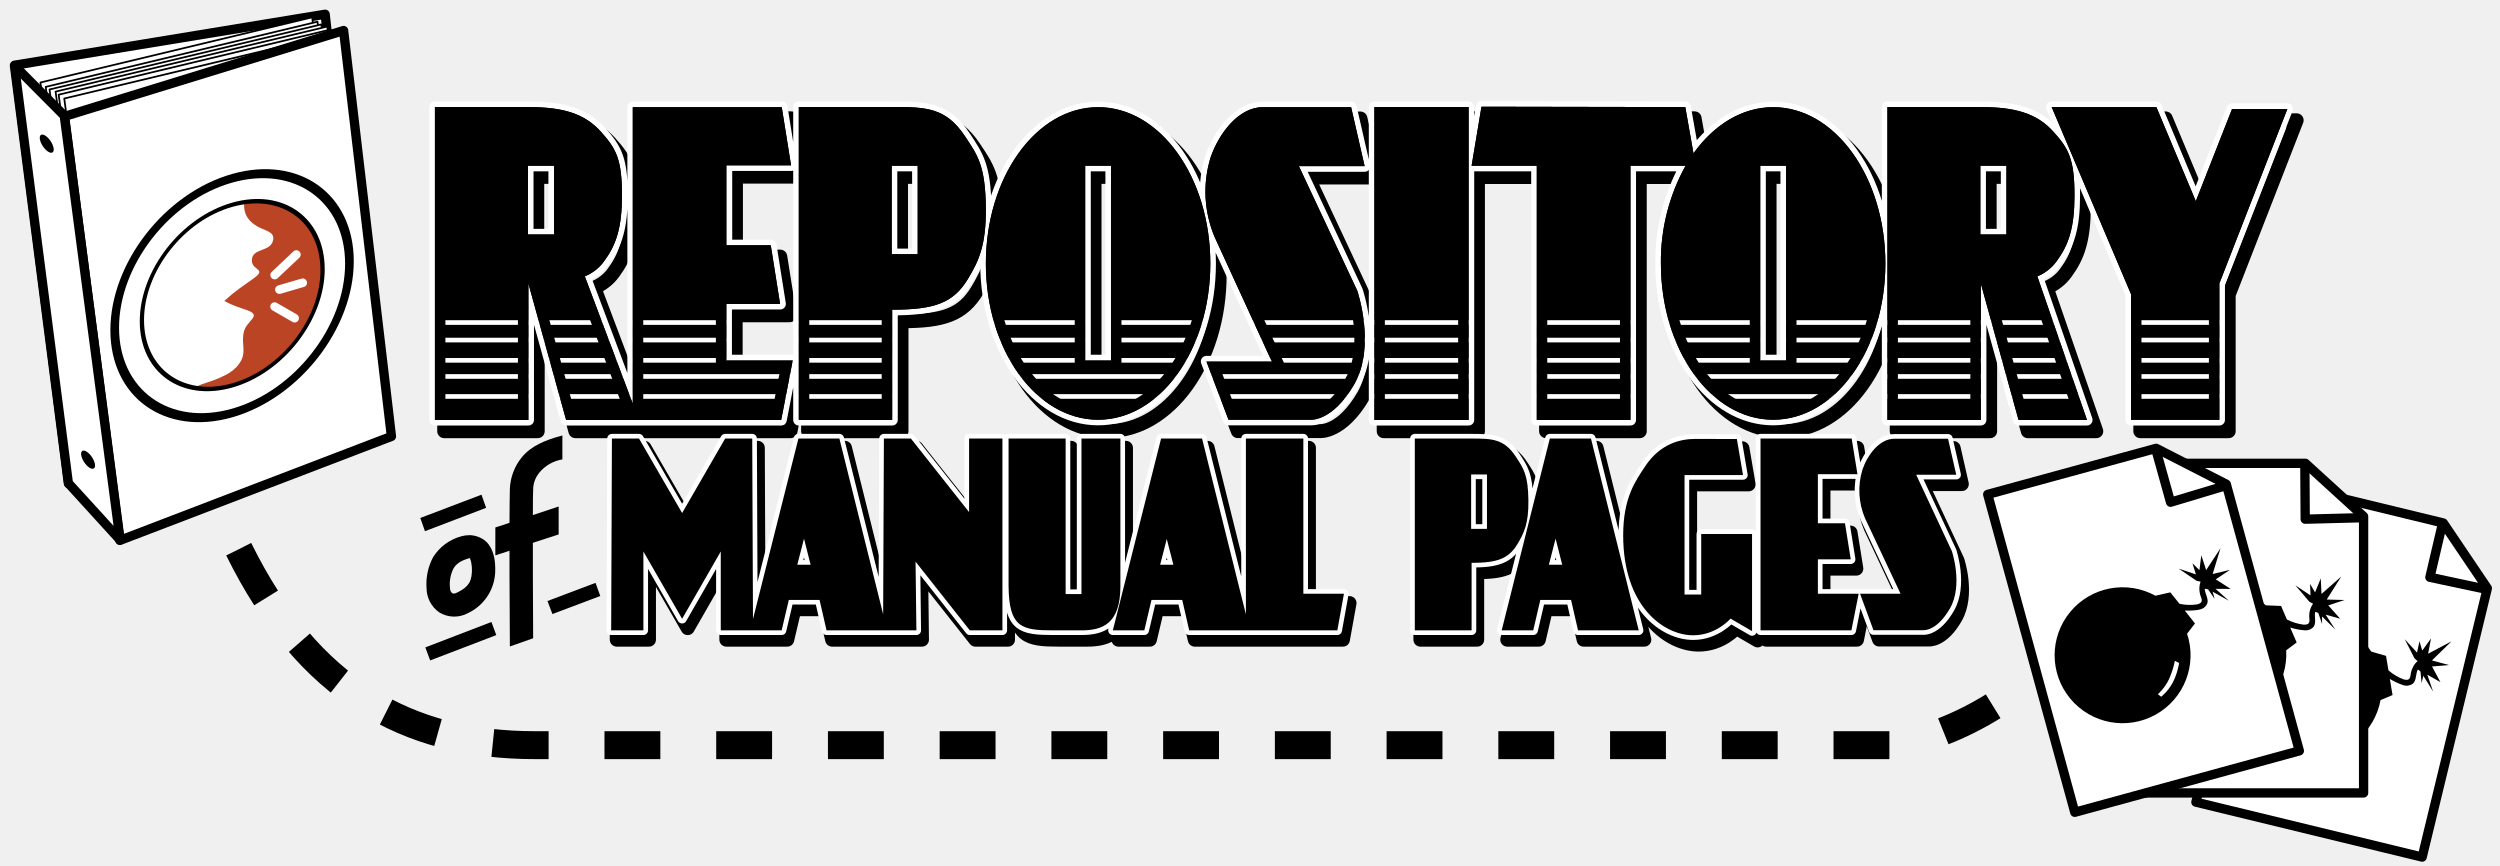
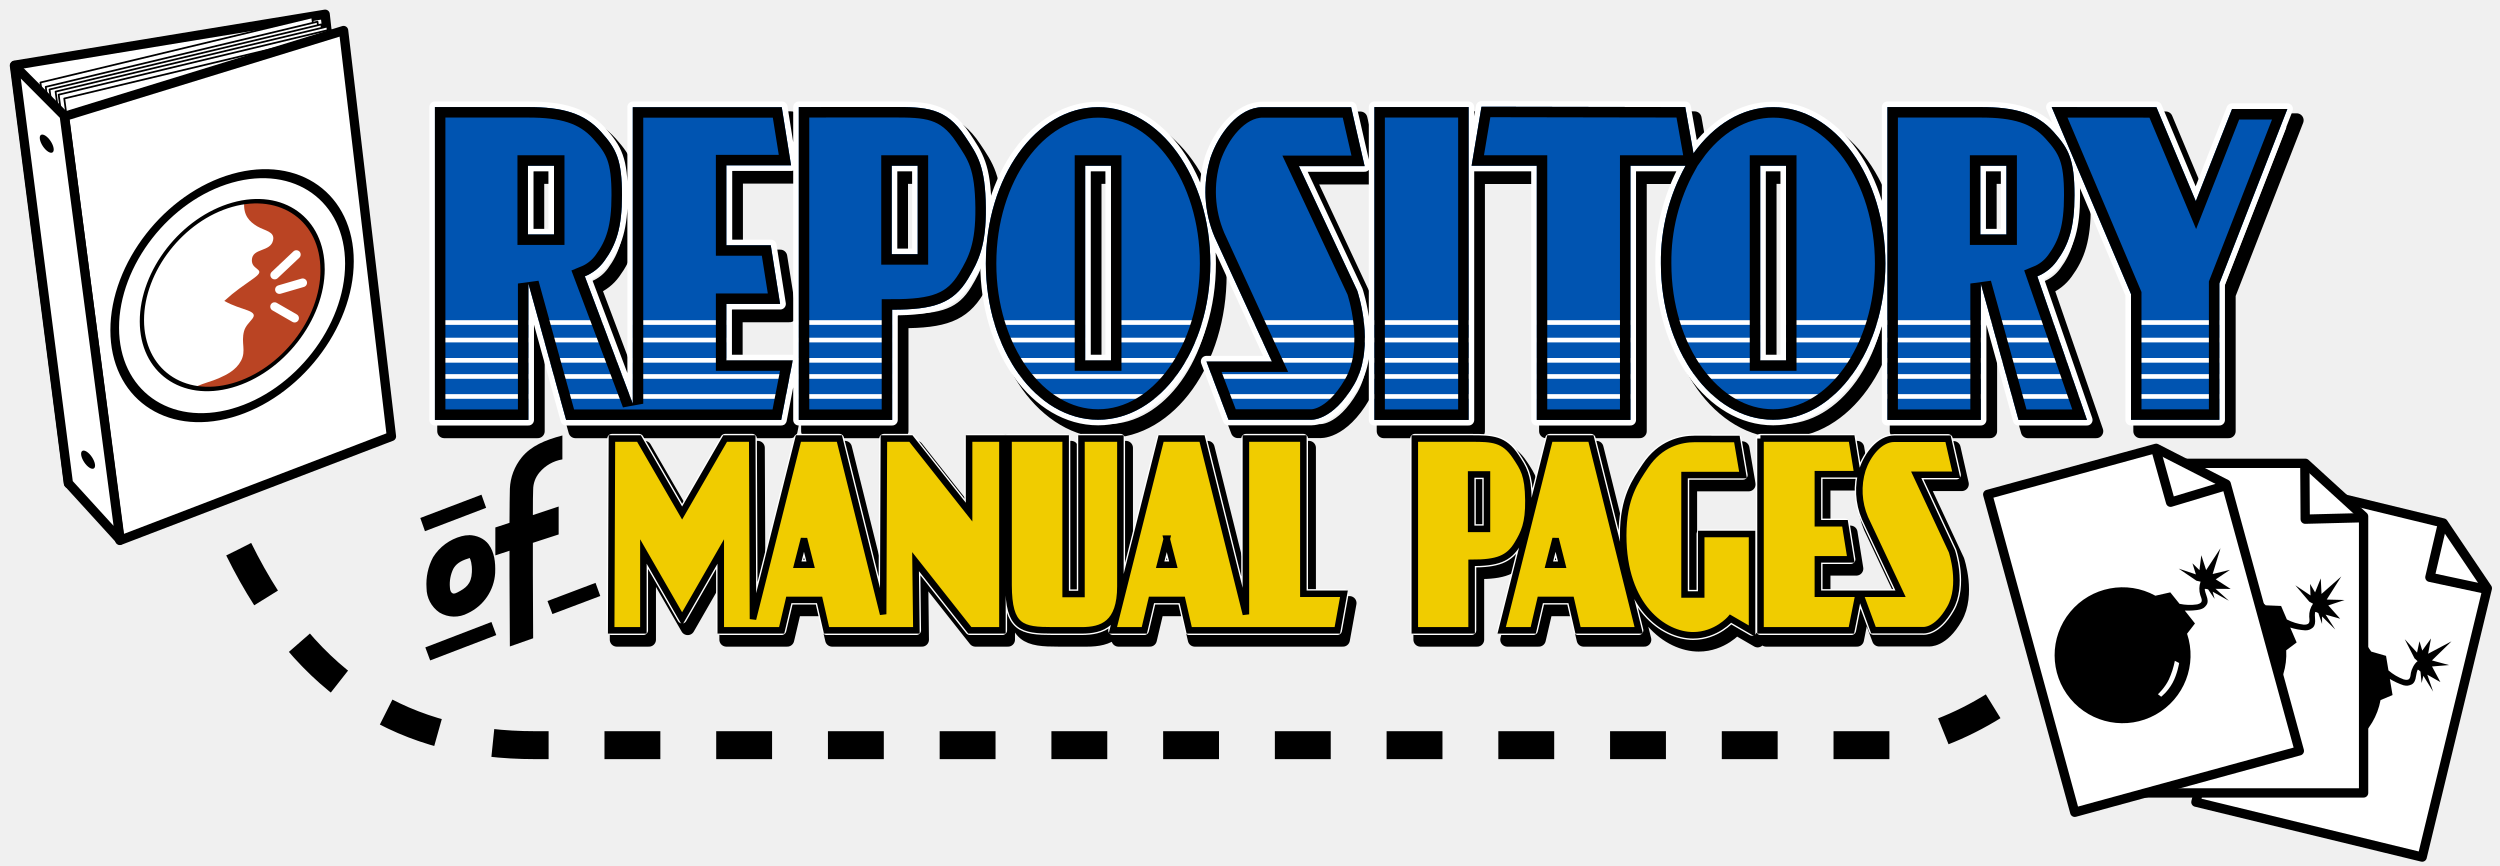
<svg xmlns="http://www.w3.org/2000/svg" width="2685" height="930">
  <defs>
    <clipPath id="a">
      <path fill="none" stroke="red" stroke-width="3" d="M1795.1 221l-10.6 63.4h70v273h100.6v-273h59.2a211.4 211.4 0 0 0-26.5 105c0 92.7 54 167.8 120.6 167.8s120.5-75.1 120.5-167.8c0-92.7-54-167.9-120.5-167.9-33.5 0-63.7 19-85.6 49.6l-8.8-49.7zm-1124 .4v336h100.4V410.9L812 557.4h231l12.4-64h-71.3v-60.6h57.7l-10-63h-47.7V284h69.5l-10-62.5h-160V540l-51.5-136.8a47.8 47.8 0 0 0 20.7-16.2c13.1-17.8 19.2-36.2 19.2-70.9 0-38.2-6-49.8-22.5-68.1-18-20.1-41.6-26.6-78.1-26.6h-50.2zm390.8 0v336h100.3V439c45.3 0 65.6-7 81.4-33.1 11.4-19 19.6-35.8 19.2-76.3-.5-45.3-8.8-56.5-22.5-77-20.4-30.7-41.7-31.3-78.1-31.3H1112zm618.2 0v336h101.2v-336zm551 0v336h100.3V410.9l40.5 146.5h73.5l-53.3-154.2a47.8 47.8 0 0 0 20.7-16.2c13.1-17.8 19.2-36.2 19.2-70.9 0-38.2-6-49.8-22.5-68.1-18-20.1-41.6-26.6-78.1-26.6h-50.2zm176.4 0l85.2 200.9v135h94.9V410.8l73-187.3h-59.4l-38.9 99-42.3-101zm-1024.1.1c-66.6 0-120.6 75.2-120.6 167.9s54 167.8 120.6 167.8c66.5 0 120.5-75.1 120.5-167.8 0-92.7-54-167.9-120.5-167.9zm176.8 0c-26.2 0-47.4 28.7-56.1 54.2a124.6 124.6 0 0 0 4.4 85.2l61.4 133.7h-70.2l23.7 62.6h87.6s23.7 2.8 47.4-38c23.7-41 3.3-100.6 3.3-100.6L1599 284.8h70.6l-14.5-63.3zM771 284.4h28v73.8h-28zm390.7 0h27.9v95h-27.9zm207.8 0h27.7v209h-27.7zm725 0h27.7v209h-27.7zm236.4 0h28v73.8h-28z" />
    </clipPath>
  </defs>
  <path d="M604 467.7c-18.8 5-33.6 11.2-43.7 23.6a57 57 0 0 0-12.7 33.6c-.2 5.7-.3 19.4-.4 36.6l-15.2 5v30l15.2-5V617l.4 77.3 25-8.8-.3-68.5v-34l27.7-9v-30l-27.7 9.2c0-13.2.1-23.8.3-27.2a29 29 0 0 1 6.8-18.6 40.7 40.7 0 0 1 24.6-14zM503.7 574.8c-2.7 0-5.4.4-8 1.1a51.5 51.5 0 0 0-30.6 22.6 61.2 61.2 0 0 0-7 33 32 32 0 0 0 13.8 26.3 30.9 30.9 0 0 0 30.7.7 51 51 0 0 0 29.2-43c.5-12-.9-22.4-7-30.8-4.7-6.4-13-9.9-21.1-10zm.8 24.3v.4c.7.9 2.7 6 2.3 15-.5 12.9-6.7 17.2-15.6 21.8-3.7 1.9-4.7 1.2-5.6.6-1-.6-2.3-2.2-2.4-6.1a38 38 0 0 1 3.6-19.8c2.6-4.6 6.6-8.3 16.2-11.2 1.4-.4 1.5-.6 1.5-.7zm12.6-67.8l-65.7 25 5 14.2 65.7-25.1zM527.8 668l-71 27.3 5.2 14 71-27.2zm111.8-42L588 645.5l5.3 14 51.4-19.4z" />
  <path fill="none" stroke="#000" stroke-linejoin="round" stroke-width="15" d="M1601.1 126.7l-10.6 63.4h70v273h100.6v-273h59.2a211.4 211.4 0 0 0-26.5 105c0 92.7 54 167.9 120.6 167.9s120.5-75.2 120.5-167.9-54-167.8-120.5-167.8c-33.5 0-63.7 19-85.6 49.6l-8.8-49.8zm-1124 .4v336h100.4V316.6L618 463.1h231l12.4-64h-71.3v-60.5H848l-10-63h-47.6v-85.9h69.4l-10-62.6h-160v318.6L638.2 309a47.8 47.8 0 0 0 20.7-16.2c13.1-17.8 19.2-36.2 19.2-70.9 0-38.2-6-49.8-22.5-68.2-18-20-41.6-26.6-78.1-26.6h-50.2zm390.8 0v336h100.3V345c45.3 0 65.6-7 81.4-33.1 11.4-19 19.6-35.8 19.2-76.3-.5-45.4-8.8-56.5-22.5-77-20.4-30.7-41.7-31.4-78.1-31.4H918zm618.2 0v336h101.2v-336zm551 0v336h100.3V316.6l40.5 146.5h73.5l-53.3-154a47.8 47.8 0 0 0 20.7-16.3c13.1-17.8 19.2-36.2 19.2-70.9 0-38.2-6-49.8-22.5-68.2-18-20-41.6-26.6-78.1-26.6h-50.2zm176.4 0l85.2 201v135h94.9V316.5l73-187.3h-59.4l-38.9 99-42.3-101zm-1024.1.2c-66.6 0-120.6 75.1-120.6 167.8 0 92.7 54 167.9 120.6 167.9 66.5 0 120.5-75.2 120.5-167.9s-54-167.8-120.5-167.8zm176.8 0c-26.2 0-47.4 28.6-56.1 54.2a124.6 124.6 0 0 0 4.4 85.1l61.4 133.8h-70.2l23.7 62.6h87.6s23.7 2.8 47.4-38c23.7-41 3.3-100.6 3.3-100.6L1405 190.6h70.6l-14.5-63.3zM577 190h28v74h-28zm390.7 0h27.9v95h-27.9zm207.8 0h27.7v209h-27.7zm725 0h27.7v209h-27.7zm236.4 0h28v74h-28zM663.2 481l-.8 206H697v-84.7l41.6 72.3 41.5-72.3V687h65.4l7.7-32.7h33l7.5 32.7h96.5l-.9-73.8 58.3 73.8h35V481h-35.8v79l-62.5-79h-29l-.8 188.7-47-188.7h-44l-48.8 193.9-.8-193.9h-29.1l-46.2 80-46.3-80h-29zm426 0v157.6c.2 45.5 14.1 48.4 47.8 48.4h30.5c22.5 0 41.8-7 41.8-47.3V481h-41.8v167h-17V481h-61.3zm163.8 0l-51.8 206h33.8l7.7-32.7h33l7.5 32.7h159.1l7.1-39.3h-43.6V481h-61.7v188.8L1297 481h-44zm272.5 0v206h61v-72.5c27.4 0 39.8-4.3 49.3-20.3 7-11.6 12-22 11.7-46.8-.3-27.8-5.4-34.6-13.7-47.2-12.4-18.8-25.2-19.2-47.4-19.2h-60.9zm145 0l-51.7 206h33.9l7.6-32.7h33l7.5 32.7h65.2l-51.3-206h-44.1zm226.3 0v206h97.6l7.8-39.3h-43.8v-37h35.3l-6.2-38.7h-29.1v-52.7h42.5l-6.2-38.3h-98zm143.7.2c-16 0-28.9 17.5-34.2 33.1a76 76 0 0 0 2.7 52.2l38.2 81.2h-43.5l14.4 39.1h53.3s14.4 1.8 28.8-23.3c14.5-25 2.1-61.6 2.1-61.6l-38.3-82h43l-8.8-38.7h-57.7zm-214 .2c-15.4 0-37.3 5-53.3 29-10.6 16-23.9 33.8-23.9 74.6 0 76.7 44 107.3 75.1 107.3 25 0 40.2-17.9 40.2-17.9l23.1 13.4V583.5h-54.6v65h-17.9V520.2h62.8l-6.6-38.7-45-.1zM1586 519.6h17V578h-17v-58.3zm-716.5 68.9l7.1 28h-14.3l7.2-28zm389.5 0l7.2 28H1252l7.2-28zm417.7 0l7.1 28h-14.3l7.2-28z" />
  <path fill="none" stroke="#fff" stroke-linejoin="round" stroke-width="10" d="M657.2 471l-.8 206H691v-84.7l41.6 72.3 41.5-72.3V677h65.4l7.7-32.7h33l7.5 32.7h96.5l-.9-73.8 58.3 73.8h35V471h-35.8v79l-62.5-79h-29l-.8 188.7-47-188.7h-44l-48.8 193.9-.8-193.9h-29.1l-46.2 80-46.3-80h-29zm426 0v157.6c.2 45.5 14.1 48.4 47.8 48.4h30.5c22.5 0 41.8-7 41.8-47.3V471h-41.8v167h-17V471h-61.3zm163.8 0l-51.8 206h33.8l7.7-32.7h33l7.5 32.7h159.1l7.1-39.3h-43.6V471h-61.7v188.8L1291 471h-44zm272.5 0v206h61v-72.5c27.4 0 39.8-4.3 49.3-20.3 7-11.6 12-22 11.7-46.8-.3-27.8-5.4-34.6-13.7-47.2-12.4-18.8-25.2-19.2-47.4-19.2h-60.9zm145 0l-51.7 206h33.9l7.6-32.7h33l7.5 32.7h65.2l-51.3-206h-44.1zm226.3 0v206h97.6l7.8-39.3h-43.8v-37h35.3l-6.2-38.7h-29.1v-52.7h42.5l-6.2-38.3h-98zm143.7.2c-16 0-28.9 17.5-34.2 33.1a76 76 0 0 0 2.7 52.2l38.2 81.2h-43.5l14.4 39.1h53.3s14.4 1.8 28.8-23.3c14.5-25 2.1-61.6 2.1-61.6l-38.3-82h43l-8.8-38.7h-57.7zm-214 .2c-15.4 0-37.3 5-53.3 29-10.6 16-23.9 33.8-23.9 74.6 0 76.7 44 107.3 75.1 107.3 25 0 40.2-17.9 40.2-17.9l23.1 13.4V573.5h-54.6v65h-17.9V510.2h62.8l-6.6-38.7-45-.1zM1580 509.6h17V568h-17v-58.3zm-716.5 68.9l7.1 28h-14.3l7.2-28zm389.5 0l7.2 28H1246l7.2-28zm417.7 0l7.1 28h-14.3l7.2-28z" />
-   <path d="M657.2 471l-.8 206H691v-84.7l41.6 72.3 41.5-72.3V677h65.4l7.7-32.7h33l7.5 32.7h96.5l-.9-73.8 58.3 73.8h35V471h-35.8v79l-62.5-79h-29l-.8 188.7-47-188.7h-44l-48.8 193.9-.8-193.9h-29.1l-46.2 80-46.3-80h-29zm426 0v157.6c.2 45.5 14.1 48.4 47.8 48.4h30.5c22.5 0 41.8-7 41.8-47.3V471h-41.8v167h-17V471h-61.3zm163.8 0l-51.8 206h33.8l7.7-32.7h33l7.5 32.7h159.1l7.1-39.3h-43.6V471h-61.7v188.8L1291 471h-44zm272.5 0v206h61v-72.5c27.4 0 39.8-4.3 49.3-20.3 7-11.6 12-22 11.7-46.8-.3-27.8-5.4-34.6-13.7-47.2-12.4-18.8-25.2-19.2-47.4-19.2h-60.9zm145 0l-51.7 206h33.9l7.6-32.7h33l7.5 32.7h65.2l-51.3-206h-44.1zm226.3 0v206h97.6l7.8-39.3h-43.8v-37h35.3l-6.2-38.7h-29.1v-52.7h42.5l-6.2-38.3h-98zm143.7.2c-16 0-28.9 17.5-34.2 33.1a76 76 0 0 0 2.7 52.2l38.2 81.2h-43.5l14.4 39.1h53.3s14.4 1.8 28.8-23.3c14.5-25 2.1-61.6 2.1-61.6l-38.3-82h43l-8.8-38.7h-57.7zm-214 .2c-15.4 0-37.3 5-53.3 29-10.6 16-23.9 33.8-23.9 74.6 0 76.7 44 107.3 75.1 107.3 25 0 40.2-17.9 40.2-17.9l23.1 13.4V573.5h-54.6v65h-17.9V510.2h62.8l-6.6-38.7-45-.1zM1580 509.6h17V568h-17v-58.3zm-716.5 68.9l7.1 28h-14.3l7.2-28zm389.5 0l7.2 28H1246l7.2-28zm417.7 0l7.1 28h-14.3l7.2-28z" />
+   <path d="M657.2 471l-.8 206H691v-84.7l41.6 72.3 41.5-72.3V677h65.4l7.7-32.7h33l7.5 32.7h96.5l-.9-73.8 58.3 73.8h35V471h-35.8v79l-62.5-79h-29l-.8 188.7-47-188.7h-44l-48.8 193.9-.8-193.9h-29.1l-46.2 80-46.3-80h-29zm426 0v157.6c.2 45.5 14.1 48.4 47.8 48.4h30.5c22.5 0 41.8-7 41.8-47.3V471h-41.8v167h-17V471h-61.3zm163.8 0l-51.8 206h33.8l7.7-32.7h33l7.5 32.7h159.1l7.1-39.3h-43.6V471h-61.7v188.8L1291 471h-44zm272.5 0v206h61v-72.5c27.4 0 39.8-4.3 49.3-20.3 7-11.6 12-22 11.7-46.8-.3-27.8-5.4-34.6-13.7-47.2-12.4-18.8-25.2-19.2-47.4-19.2h-60.9zm145 0l-51.7 206h33.9l7.6-32.7h33l7.5 32.7h65.2l-51.3-206h-44.1zm226.3 0v206h97.6l7.8-39.3h-43.8v-37h35.3l-6.2-38.7h-29.1v-52.7h42.5l-6.2-38.3h-98zm143.7.2c-16 0-28.9 17.5-34.2 33.1a76 76 0 0 0 2.7 52.2l38.2 81.2h-43.5l14.4 39.1h53.3s14.4 1.8 28.8-23.3c14.5-25 2.1-61.6 2.1-61.6l-38.3-82h43l-8.8-38.7h-57.7zm-214 .2c-15.4 0-37.3 5-53.3 29-10.6 16-23.9 33.8-23.9 74.6 0 76.7 44 107.3 75.1 107.3 25 0 40.2-17.9 40.2-17.9l23.1 13.4V573.5h-54.6v65h-17.9V510.2h62.8l-6.6-38.7-45-.1zM1580 509.6h17V568h-17v-58.3zm-716.5 68.9l7.1 28h-14.3l7.2-28zm389.5 0l7.2 28H1246l7.2-28zm417.7 0l7.1 28h-14.3l7.2-28z" fill="hsl(51, 100%, 47%)" stroke="black" stroke-width="7" />
  <path fill="none" stroke="#fff" stroke-linejoin="round" stroke-width="12" d="M1591.1 114.6l-10.6 63.4h70v273h100.6V178h59.2a211.4 211.4 0 0 0-26.5 105c0 92.7 54 167.8 120.6 167.8s120.5-75.1 120.5-167.8c0-92.7-54-167.8-120.5-167.8-33.5 0-63.7 19-85.6 49.6L1810 115zm-1124 .4v336h100.4V304.5L608 451h231l12.4-64h-71.3v-60.6H838l-10-63h-47.6v-85.8h69.4l-10-62.6h-160v318.6l-51.5-136.7a47.8 47.8 0 0 0 20.7-16.2c13.1-17.8 19.2-36.2 19.2-71 0-38.2-6-49.7-22.5-68.1-18-20-41.6-26.6-78.1-26.6h-50.2zm390.8 0v336h100.3V332.7c45.3 0 65.6-7 81.4-33 11.4-19 19.6-35.8 19.2-76.4-.5-45.3-8.8-56.4-22.5-77-20.4-30.7-41.7-31.3-78.1-31.3H908zm618.2 0v336h101.2V115zm551 0v336h100.3V304.5l40.5 146.5h73.5l-53.3-154.1a47.8 47.8 0 0 0 20.7-16.2c13.1-17.8 19.2-36.2 19.2-71 0-38.2-6-49.7-22.5-68.1-18-20-41.6-26.6-78.1-26.6h-50.2zm176.4 0l85.2 201v135h94.9V304.4l73-187.4h-59.4l-38.9 99.1L2316 115zm-1024.1.2c-66.6 0-120.6 75.1-120.6 167.8 0 92.7 54 167.8 120.6 167.8 66.5 0 120.5-75.1 120.5-167.8 0-92.7-54-167.8-120.5-167.8zm176.8 0c-26.2 0-47.4 28.6-56.1 54.1a124.6 124.6 0 0 0 4.4 85.2l61.4 133.7h-70.2l23.7 62.6h87.6s23.7 2.9 47.4-38c23.7-41 3.3-100.6 3.3-100.6L1395 178.5h70.6l-14.5-63.3zM567 178h28v73.8h-28zm390.7 0h27.9v95h-27.9zm207.8 0h27.7v209h-27.7zm725 0h27.7v209h-27.7zm236.4 0h28v73.8h-28z" />
  <g clip-path="url(#a)" transform="translate(-204 -106.4)">
-     <path d="M437.8-23.2h2612.4v611.9H437.8z" />
+     <path d="M437.8-23.2h2612.4v611.9H437.8z" fill="#0054B1" />
    <path fill="none" stroke="#fff" stroke-width="5" d="M645.3 452.8h2276.2M646 471.6h2267.7M646 493.4h2286.3M646.1 510.7h2283M646 532.2h2281.8" />
    <path fill="none" stroke="#000" stroke-width="22.5" d="M1795.1 221l-10.6 63.4h70v273h100.6v-273h59.2a211.4 211.4 0 0 0-26.5 105c0 92.7 54 167.8 120.6 167.8s120.5-75.1 120.5-167.8c0-92.7-54-167.9-120.5-167.9-33.5 0-63.7 19-85.6 49.6l-8.8-49.7zm-1124 .4v336h100.4V410.9L812 557.4h231l12.4-64h-71.3v-60.6h57.7l-10-63h-47.7V284h69.5l-10-62.5h-160V540l-51.5-136.8a47.8 47.8 0 0 0 20.7-16.2c13.1-17.8 19.2-36.2 19.2-70.9 0-38.2-6-49.8-22.5-68.1-18-20.1-41.6-26.6-78.1-26.6h-50.2zm390.8 0v336h100.3V439c45.3 0 65.6-7 81.4-33.1 11.4-19 19.6-35.8 19.2-76.3-.5-45.3-8.8-56.5-22.5-77-20.4-30.7-41.7-31.3-78.1-31.3H1112zm618.2 0v336h101.2v-336zm551 0v336h100.3V410.9l40.5 146.5h73.5l-53.3-154.2a47.8 47.8 0 0 0 20.7-16.2c13.1-17.8 19.2-36.2 19.2-70.9 0-38.2-6-49.8-22.5-68.1-18-20.1-41.6-26.6-78.1-26.6h-50.2zm176.4 0l85.2 200.9v135h94.9V410.8l73-187.3h-59.4l-38.9 99-42.3-101zm-1024.1.1c-66.6 0-120.6 75.2-120.6 167.9s54 167.8 120.6 167.8c66.5 0 120.5-75.1 120.5-167.8 0-92.7-54-167.9-120.5-167.9zm176.8 0c-26.2 0-47.4 28.7-56.1 54.2a124.6 124.6 0 0 0 4.4 85.2l61.4 133.7h-70.2l23.7 62.6h87.6s23.7 2.8 47.4-38c23.7-41 3.3-100.6 3.3-100.6L1599 284.8h70.6l-14.5-63.3zM771 284.4h28v73.8h-28zm390.7 0h27.9v95h-27.9zm207.8 0h27.7v209h-27.7zm725 0h27.7v209h-27.7zm236.4 0h28v73.8h-28z" />
  </g>
  <path fill="none" stroke="#000" stroke-dasharray="60 60" stroke-width="30" d="M256.4 589.9c74.5 151 181 210.4 318 210.4h1456.7s88.8-6.8 179.9-97.8" />
  <path fill="#fff" stroke="#000" stroke-linejoin="round" stroke-width="10" d="M2441.9 517.5l182.2 44.2 47.3 70.1-70 288.7-243-59z" />
  <path fill="none" stroke="#000" stroke-linejoin="round" stroke-width="10" d="M2623.3 562l-13.6 58 61 13" />
  <path d="M2632.9 688.8l-25.1 13.3 3.1-16.4-9.4 13-3-10-2.6 12.2-13.2-14.4 10.5 20.6 3.3 3c-4 3-6.5 9-7.2 12.5-.7 3.5 0 9.3-7.7 7.1a53 53 0 0 1-16.4-9.7l-2.6-15.6-15.9-4.6a73 73 0 1 0 10 52.1l12.9-5.4-2.9-17.3a73.8 73.8 0 0 0 14.7 6.8c3.6.8 5.4.5 8.5-.8 3.4-1.5 4.5-6 4.7-8 .3-2.3 1.5-7.8 2.2-8 .7 0 2.8 2.1 2.8 2.1l1.2 12.3 1.9-7.8 10.5 17-6.3-18.2 14.1 8-9-16.8 18.3-1.5-18.4-5 21-20.5zm-101.7 82.3l2.9 4.4s-7.1 9.3-16.4 15.2c-9.2 5.9-18 7.1-18 7.1l-1.7-4s9.4-2.2 17.8-8c8.3-6 15.4-14.7 15.4-14.7z" />
  <path fill="#fff" stroke="#000" stroke-linejoin="round" stroke-width="10" d="M2288.5 497.6H2476l62.5 57v297h-250z" />
  <path fill="none" stroke="#000" stroke-linejoin="round" stroke-width="10" d="M2475.4 498l.4 59.6 62.3-1.6" />
  <path d="M2514.6 619.1l-21.3 18.8-.8-16.7-6.1 15-5.4-9.1.5 12.4-16.3-10.9 15 17.6 4 2.2a22.4 22.4 0 0 0-4.1 13.8c.1 3.6 2.1 9-5.8 8.7a53 53 0 0 1-18.2-5.6l-6.2-14.5-16.5-.7a73 73 0 1 0 22 48.3l11.2-8.4-6.9-16a70.8 70.8 0 0 0 16 3c3.6 0 5.3-.7 8-2.7 2.9-2.3 2.9-6.9 2.7-9-.3-2.2-.4-7.9.3-8.1.6-.2 3.2 1.3 3.2 1.3l4 11.6v-8l14.2 14-10.4-16 15.6 4.4-12.7-14.3 17.5-5.8-19.2-.5 15.7-24.8zM2435 723l3.8 3.6s-4.7 10.7-12.3 18.6c-7.6 7.9-15.9 11.2-15.9 11.2l-2.6-3.5s8.7-4.3 15.4-12c6.8-7.8 11.6-18 11.6-18z" />
  <path fill="#fff" stroke="#000" stroke-linejoin="round" stroke-width="10" d="M349.2 15.3L16 70l57.8 449.5 324.5-66z" />
  <path fill="#fff" stroke="#000" stroke-linejoin="round" stroke-width="1.9" d="M43.4 88.6l60 446.7 285.1-87.7-53.2-429z" />
  <path fill="#fff" stroke="#000" stroke-linejoin="round" stroke-width="1.9" d="M49.1 93.3l60 446.7 285.1-87.7-53.2-429z" />
  <path fill="#fff" stroke="#000" stroke-linejoin="round" stroke-width="1.9" d="M53.2 96.1l60 446.7 285.1-87.6-53.2-429z" />
  <path fill="#fff" stroke="#000" stroke-linejoin="round" stroke-width="1.9" d="M59.7 98.4l60 446.7 285-87.6-53.2-429z" />
  <path fill="#fff" stroke="#000" stroke-linejoin="round" stroke-width="1.9" d="M63 101.7l60 446.7 285-87.7-53-429z" />
  <path fill="#fff" stroke="#000" stroke-linejoin="round" stroke-width="1.9" d="M69 105.8l59.9 446.7L414.1 465 360.8 36z" />
  <path fill="#fff" stroke="#000" stroke-linejoin="round" stroke-width="10" d="M69.3 125l59.4 455.4 291.7-111.7L369 32.8zM2134.8 531l180.9-49.5L2391 520l78.5 286.4-241.2 66z" />
  <path fill="none" stroke="#000" stroke-linejoin="round" stroke-width="10" d="M2315.2 482.1l16 57.3 59.8-18" />
  <path d="M2385 588.5l-15.6 23.8-5.2-16-2 16-7.5-7.3 3.7 11.9-18.5-6.2 19.1 13 4.4 1a23 23 0 0 0-.3 14.4c1 3.5 4.4 8.2-3.3 10a53 53 0 0 1-19-.6l-9.9-12.3-16 3.6a73 73 0 1 0 34 40.8l8.5-11-10.9-13.8c5.1.2 13.2-.3 16.2-1.2 3.5-1 5-2 7-4.8 2.3-2.9 1-7.3.3-9.3-.8-2-2.5-7.5-2-8 .7-.3 3.5.5 3.5.5l7 10.2-2.1-7.7 17.4 9.7-14.3-12.8 16.2.1-16-10.3L2395 612l-18.6 4.5 8.5-28zm-49.2 121.2l4.6 2.4s-1.8 11.6-7 21.2-12.3 15-12.3 15l-3.5-2.7s7.2-6.4 11.7-15.7a89.6 89.6 0 0 0 6.5-20.2z" />
  <path fill="#fff" stroke="#000" stroke-linejoin="round" stroke-width="10" d="M15.5 70.4L69 124.2l60 455.7-55.6-61z" />
  <path fill="#ba4423" d="M262.3 217c-1.2 14.3 5.6 21 13.8 26 8.5 5 19.2 5.6 17.2 15-2.7 13-22.5 8-22.8 21.4-.3 11.5 16.5 8.9 2.4 19.2-13 9.4-19.6 13.3-32 24.6 9.8 5.5 18 7.5 25.2 10.2 15.3 5.8-.9 10.7-4 22.3-3.4 12.7 2.5 20.9-3.2 31.7-5.3 10-15.2 15-24.1 18.9-8.6 3.7-13.5 4.3-24.8 9.1v1.4a90 90 0 0 0 39.4-2.8c53.6-15.2 97-71 97-124.6 0-49.2-36.6-79.5-84.1-72.3z" />
  <path fill="none" stroke="#000" stroke-linejoin="round" stroke-width="10.1" d="M570.6 334a214 214 0 0 1-214.1 214 214 214 0 0 1-214-214 214 214 0 0 1 214-214 214 214 0 0 1 214 214z" transform="matrix(.45333 -.1284 0 .45333 87.8 211.3)" />
  <path fill="none" stroke="#000" stroke-linejoin="round" stroke-width="19.7" d="M631.7 343.3A266.8 266.8 0 0 1 365 610 266.8 266.8 0 0 1 98.2 343.3 266.8 266.8 0 0 1 364.9 76.5a266.8 266.8 0 0 1 266.8 266.8z" transform="matrix(.47252 -.13383 0 .47252 76.8 204.2)" />
  <path fill="none" stroke="#fff" stroke-linecap="round" stroke-width="9.3" d="M295 295.4l23.3-22M300.1 311l25-7.3m-30.2 25.6l21.5 12.4" />
  <path d="M57.7 160.6a11.3 5 56.4 0 1-7.5 1.2 11.3 5 56.4 0 1-7.5-13.8 11.3 5 56.4 0 1 7.5-1.2 11.3 5 56.4 0 1 7.5 13.8zM102.1 500a11.3 5 56.4 0 1-7.5 1.2 11.3 5 56.4 0 1-7.5-13.8 11.3 5 56.4 0 1 7.5-1.2 11.3 5 56.4 0 1 7.5 13.8z" />
</svg>
